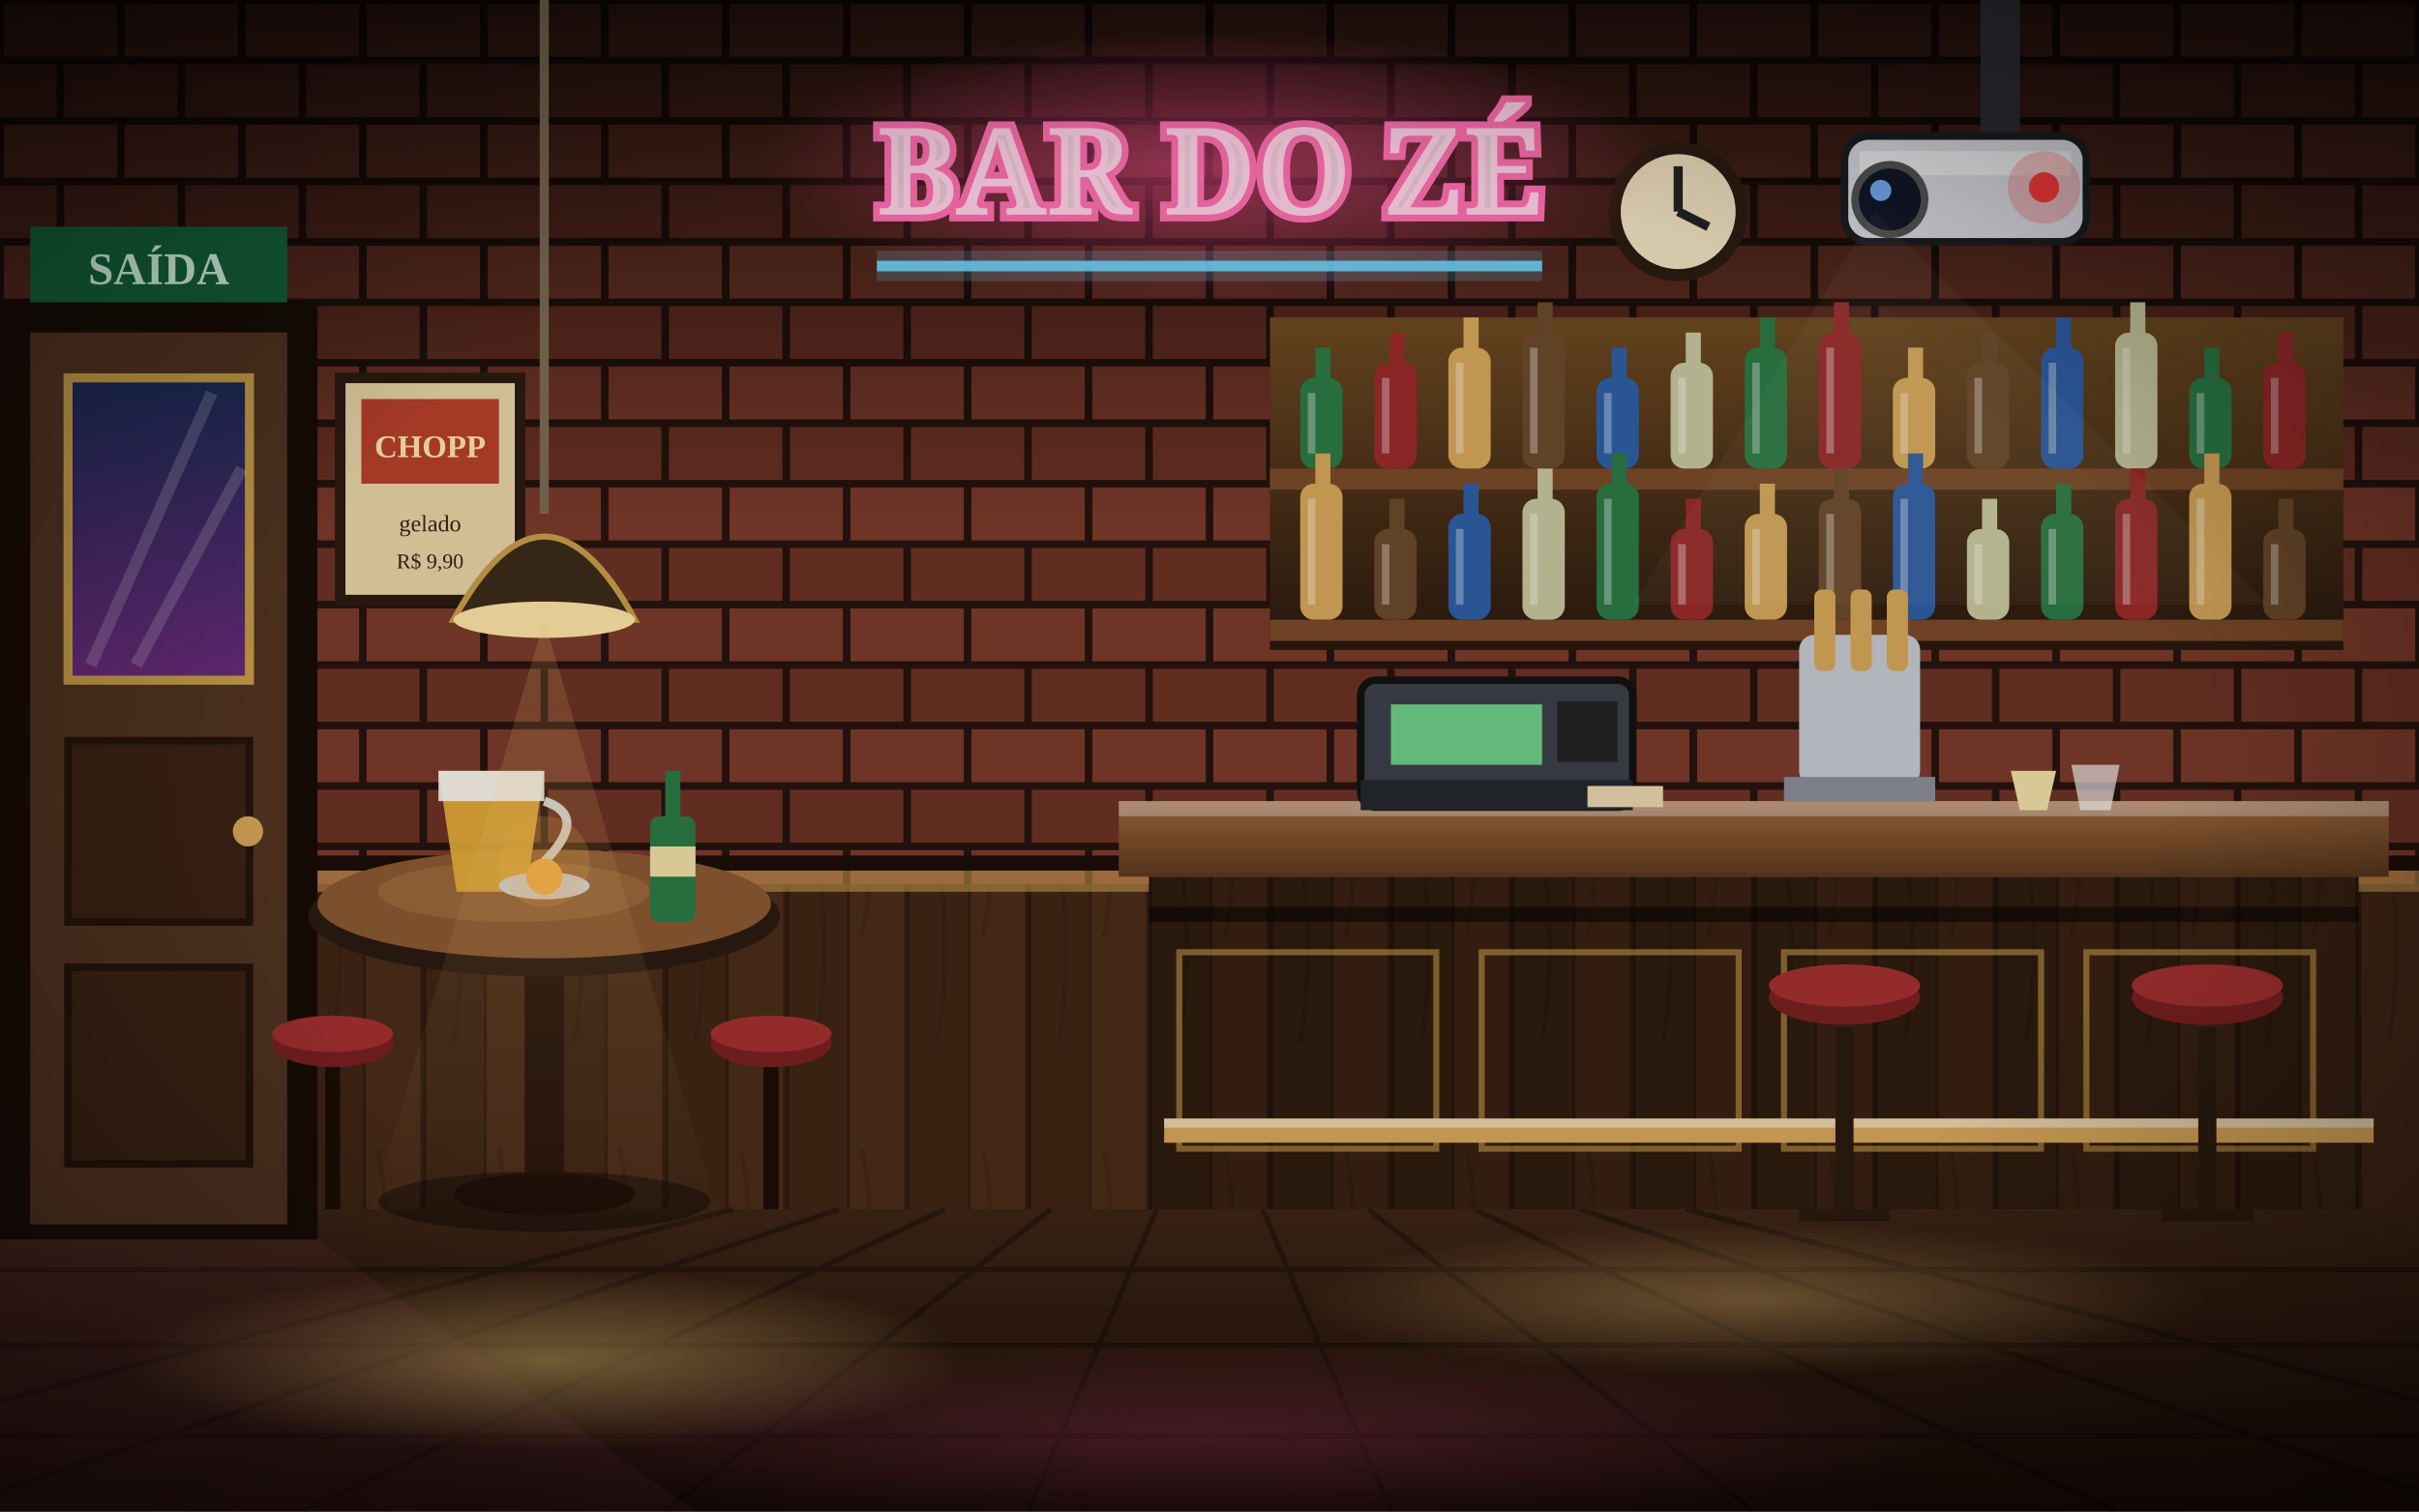
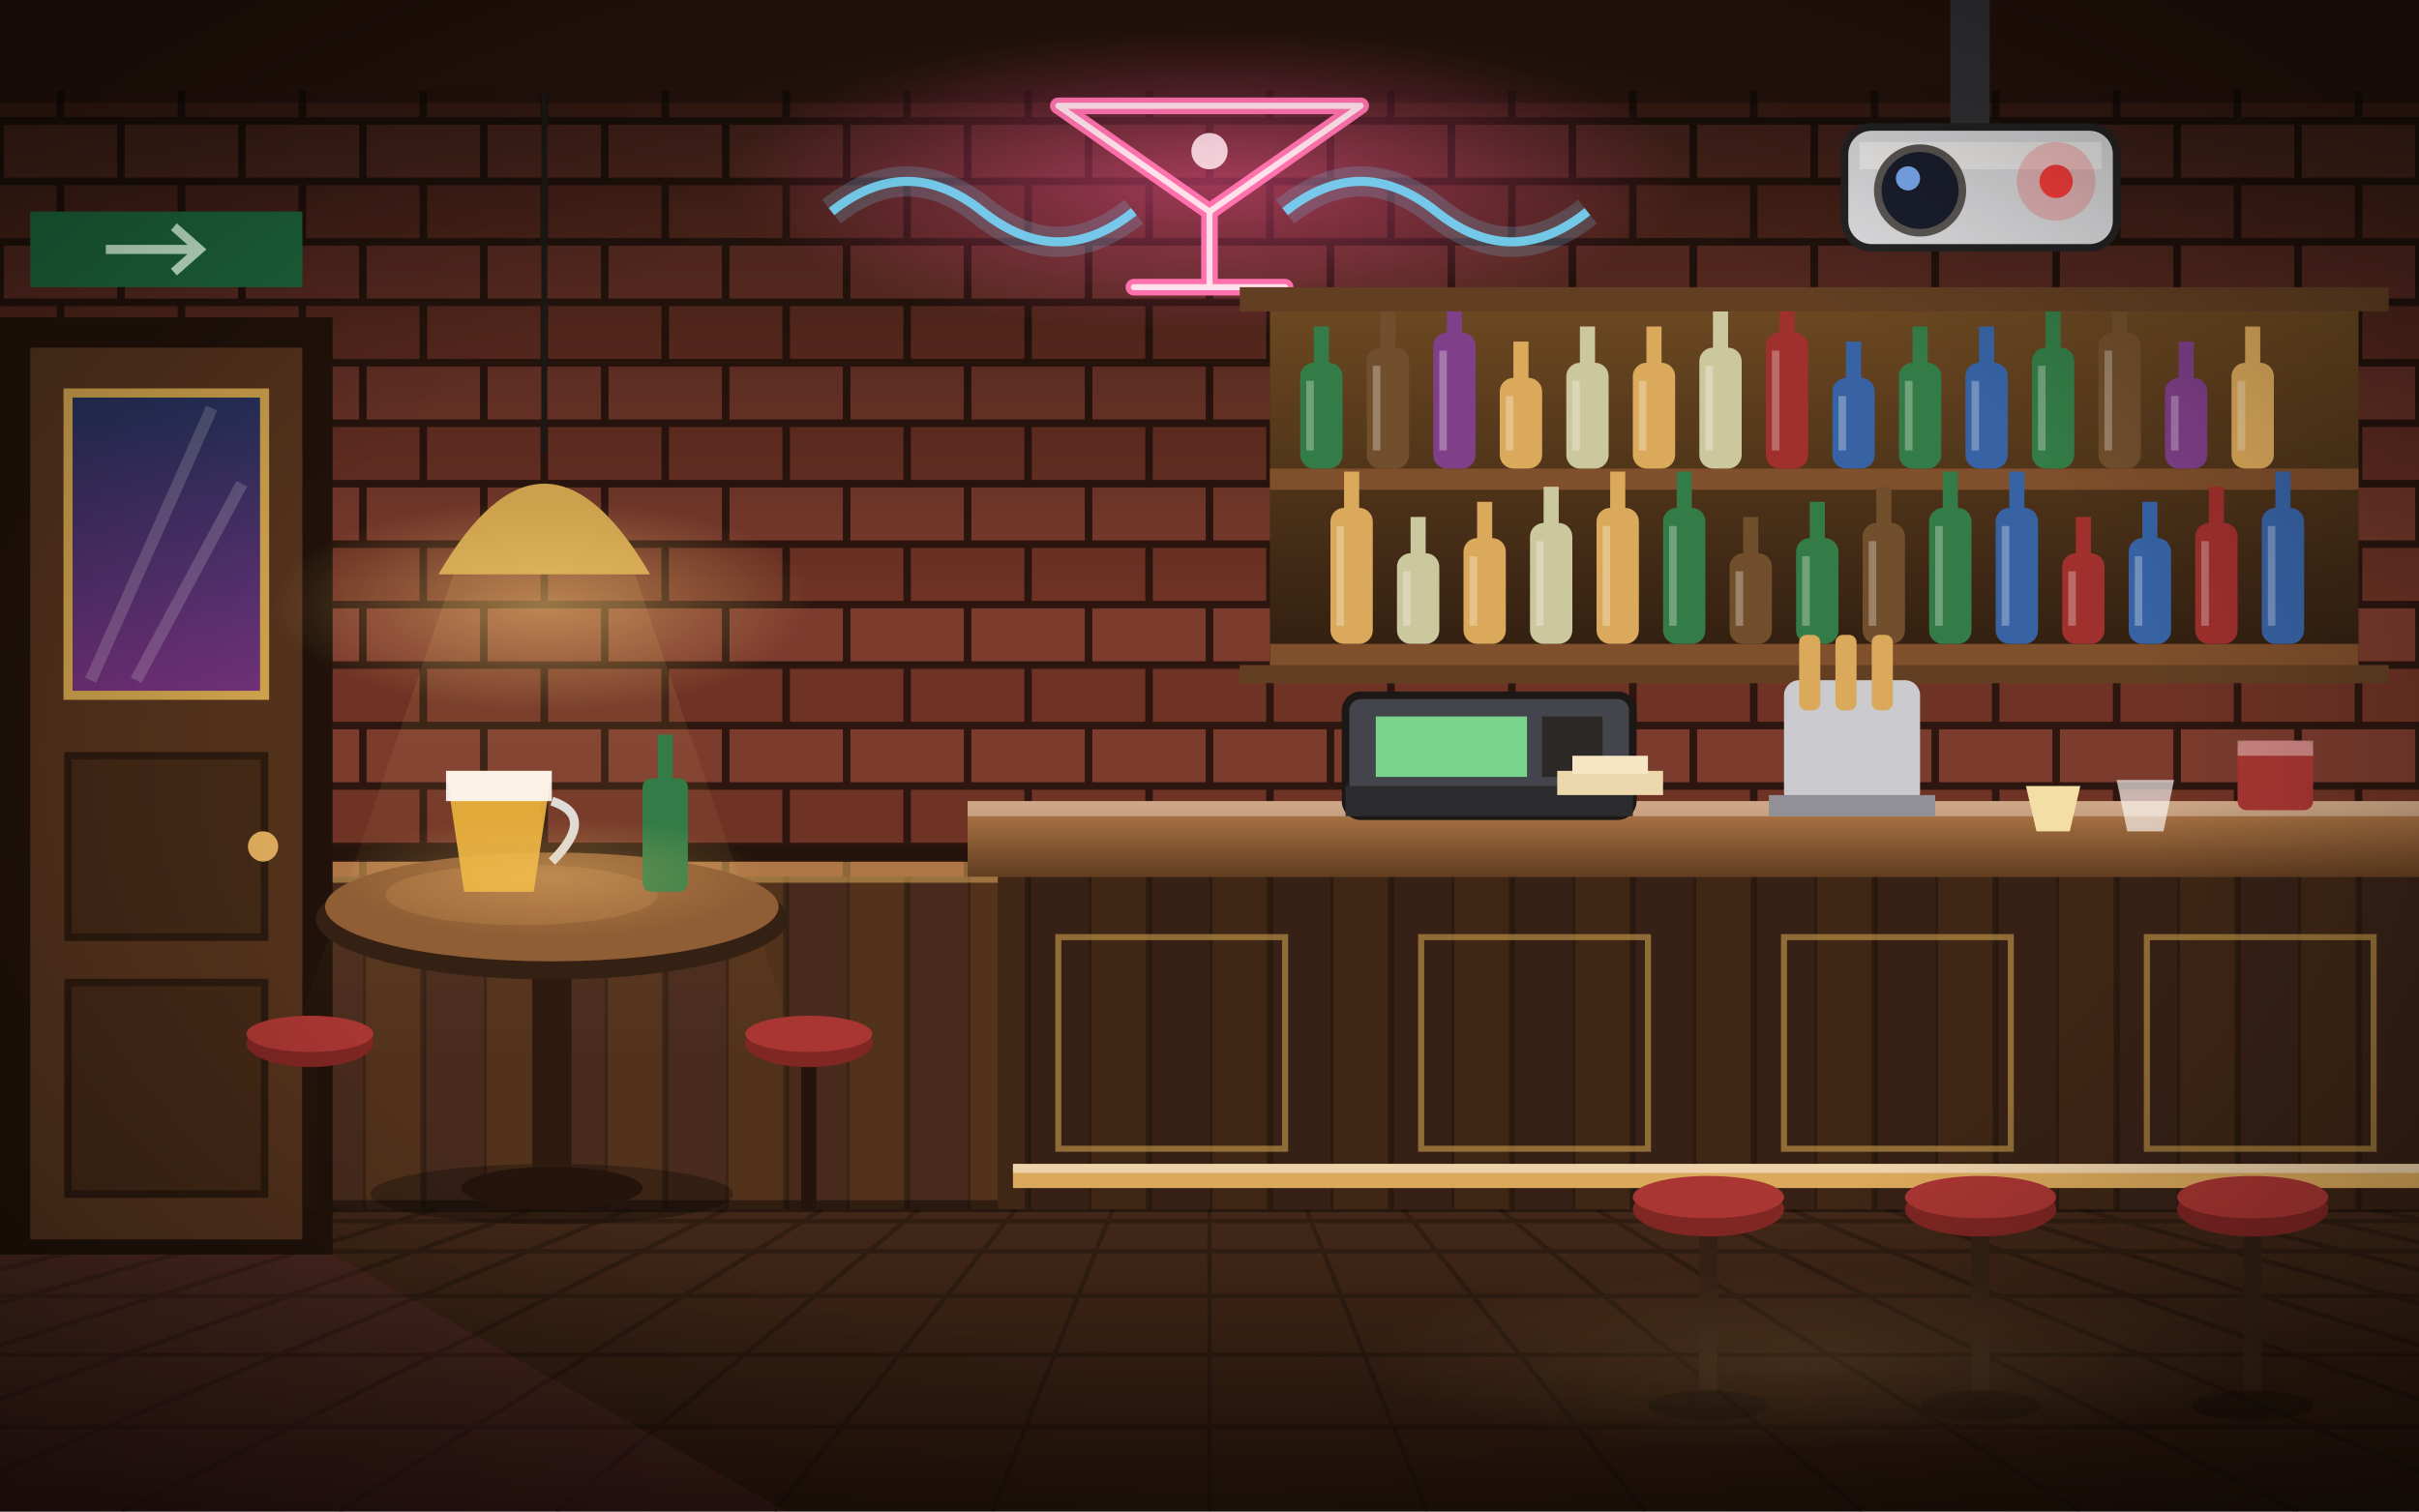
- <svg xmlns="http://www.w3.org/2000/svg" viewBox="0 0 160 100" preserveAspectRatio="xMidYMid slice" width="100%" height="100%">
+ <svg xmlns="http://www.w3.org/2000/svg" viewBox="0 0 160 100" preserveAspectRatio="xMidYMid slice" width="1920" height="1200">
  <defs>
-     <radialGradient id="vgl6" cx="0.5" cy="0.5" r="0.78">
+     <pattern id="bar1" width="8" height="8" patternUnits="userSpaceOnUse">
+       <rect width="8" height="8" fill="#220f0a" />
+       <rect x=".25" y=".25" width="7.5" height="3.5" fill="#74352a" />
+       <rect x="-3.75" y="4.25" width="7.5" height="3.5" fill="#682d22" />
+       <rect x="4.25" y="4.25" width="7.5" height="3.5" fill="#682d22" />
+     </pattern>
+     <pattern id="bar2" width="8" height="24" patternUnits="userSpaceOnUse">
+       <rect width="8" height="24" fill="#4b2c18" />
+       <rect x="4" width="4" height="24" fill="#40251a" />
+       <path d="M0 0V24M4 0V24" stroke="#000" stroke-opacity=".35" stroke-width=".4" />
+     </pattern>
+     <linearGradient id="bar3" x1="0" y1="0" x2="0" y2="1">
+       <stop offset="0" stop-color="#000" stop-opacity="0.7" />
+       <stop offset="1" stop-color="#000" stop-opacity="0" />
+     </linearGradient>
+     <linearGradient id="bar4" x1="0" y1="0" x2="0" y2="1">
+       <stop offset="0" stop-color="#3a2214" stop-opacity="1" />
+       <stop offset="1" stop-color="#130904" stop-opacity="1" />
+     </linearGradient>
+     <linearGradient id="bar5" x1="0" y1="0" x2="0" y2="1">
+       <stop offset="0" stop-color="#1a2a58" stop-opacity="1" />
+       <stop offset="1" stop-color="#6a2a7a" stop-opacity="1" />
+     </linearGradient>
+     <radialGradient id="bar6" cx="0.5" cy="0.5" r="0.5">
+       <stop offset="0" stop-color="#ff4f9a" stop-opacity="0.5" />
+       <stop offset="1" stop-color="#ff4f9a" stop-opacity="0" />
+     </radialGradient>
+     <radialGradient id="bar7" cx="0.5" cy="0.5" r="0.5">
+       <stop offset="0" stop-color="#ffd27a" stop-opacity="0.45" />
+       <stop offset="1" stop-color="#ffd27a" stop-opacity="0" />
+     </radialGradient>
+     <linearGradient id="bar8" x1="0" y1="0" x2="0" y2="1">
+       <stop offset="0" stop-color="#ffd27a" stop-opacity="0.12" />
+       <stop offset="1" stop-color="#ffd27a" stop-opacity="0" />
+     </linearGradient>
+     <linearGradient id="bar9" x1="0" y1="0" x2="0" y2="1">
+       <stop offset="0" stop-color="#ffb347" stop-opacity="0.32" />
+       <stop offset="1" stop-color="#ffb347" stop-opacity="0.04" />
+     </linearGradient>
+     <linearGradient id="bar10" x1="0" y1="0" x2="0" y2="1">
+       <stop offset="0" stop-color="#b27a48" stop-opacity="1" />
+       <stop offset="1" stop-color="#5a381d" stop-opacity="1" />
+     </linearGradient>
+     <radialGradient id="bar11" cx="0.5" cy="0.5" r="0.5">
+       <stop offset="0" stop-color="#ffd27a" stop-opacity="0.3" />
+       <stop offset="1" stop-color="#ffd27a" stop-opacity="0" />
+     </radialGradient>
+     <radialGradient id="bar12" cx="0.5" cy="0.5" r="0.5">
+       <stop offset="0" stop-color="#ffd27a" stop-opacity="0.12" />
+       <stop offset="1" stop-color="#ffd27a" stop-opacity="0" />
+     </radialGradient>
+     <radialGradient id="bar13" cx="0.5" cy="0.5" r="0.78">
      <stop offset="0.5" stop-color="#000" stop-opacity="0" />
      <stop offset="1" stop-color="#000" stop-opacity="0.55" />
    </radialGradient>
-     <pattern id="brl6" width="8" height="8" patternUnits="userSpaceOnUse">
-       <rect width="8" height="8" fill="#24120c" />
-       <rect x=".25" y=".25" width="7.5" height="3.5" fill="#7a3a2a" />
-       <rect x="-3.75" y="4.25" width="7.5" height="3.5" fill="#6d3224" />
-       <rect x="4.25" y="4.25" width="7.5" height="3.5" fill="#6d3224" />
-     </pattern>
-     <linearGradient id="tpl6" x1="0" y1="0" x2="0" y2="1">
-       <stop offset="0" stop-color="#000" stop-opacity="0.75" />
-       <stop offset="1" stop-color="#000" stop-opacity="0" />
-     </linearGradient>
-     <pattern id="wpl6" width="8" height="24" patternUnits="userSpaceOnUse">
-       <rect width="8" height="24" fill="#4b2c18" />
-       <rect x="4" width="4" height="24" fill="#3f2514" />
-       <path d="M0 0V24M4 0V24" stroke="#000" stroke-opacity=".35" stroke-width=".4" />
-       <path d="M1 4Q2 9 1 14M6 8Q7 15 6 21" stroke="#000" stroke-opacity=".12" stroke-width=".3" fill="none" />
-     </pattern>
-     <linearGradient id="fgl6" x1="0" y1="0" x2="0" y2="1">
-       <stop offset="0" stop-color="#3c2414" />
-       <stop offset="1" stop-color="#150a05" />
-     </linearGradient>
-     <linearGradient id="dgl6" x1="0" y1="0" x2="0" y2="1">
-       <stop offset="0" stop-color="#1a2a58" />
-       <stop offset="1" stop-color="#6a2a7a" />
-     </linearGradient>
-     <linearGradient id="bkl6" x1="0" y1="0" x2="0" y2="1">
-       <stop offset="0" stop-color="#ffb347" stop-opacity="0.35" />
-       <stop offset="1" stop-color="#ffb347" stop-opacity="0.05" />
-     </linearGradient>
-     <linearGradient id="btl6" x1="0" y1="0" x2="0" y2="1">
-       <stop offset="0" stop-color="#a0683a" />
-       <stop offset="1" stop-color="#5a381d" />
-     </linearGradient>
-     <radialGradient id="ngl6" cx="0.5" cy="0.5" r="0.5">
-       <stop offset="0" stop-color="#ff4f9a" stop-opacity="0.55" />
-       <stop offset="1" stop-color="#ff4f9a" stop-opacity="0" />
-     </radialGradient>
-     <radialGradient id="pll6" cx="0.5" cy="0.5" r="0.5">
-       <stop offset="0" stop-color="#ffd27a" stop-opacity="0.5" />
-       <stop offset="1" stop-color="#ffd27a" stop-opacity="0" />
-     </radialGradient>
-     <radialGradient id="ngfl6" cx="0.5" cy="0.5" r="0.5">
-       <stop offset="0" stop-color="#ff4f9a" stop-opacity="0.22" />
-       <stop offset="1" stop-color="#ff4f9a" stop-opacity="0" />
-     </radialGradient>
-     <linearGradient id="cnl6" x1="0" y1="0" x2="0" y2="1">
-       <stop offset="0" stop-color="#ffd27a" stop-opacity="0.3" />
-       <stop offset="1" stop-color="#ffd27a" stop-opacity="0" />
-     </linearGradient>
  </defs>
-   <rect x="0" y="0" width="160" height="100" fill="url(#brl6)" />
-   <rect x="0" y="0" width="160" height="34" fill="url(#tpl6)" />
-   <rect x="0" y="58.5" width="160" height="22" fill="url(#wpl6)" />
-   <rect x="0" y="57.6" width="160" height="1.4" fill="#d9a95a" opacity=".55" />
-   <rect x="0" y="56.6" width="160" height="1" fill="#1a0d06" />
-   <rect x="0" y="80" width="160" height="20" fill="url(#fgl6)" />
-   <g stroke="#000" stroke-width=".35" opacity=".32">
-     <line x1="48.5" y1="80" x2="-28" y2="100" />
-     <line x1="55.5" y1="80" x2="-4" y2="100" />
-     <line x1="62.5" y1="80" x2="20" y2="100" />
-     <line x1="69.5" y1="80" x2="44" y2="100" />
-     <line x1="76.5" y1="80" x2="68" y2="100" />
-     <line x1="83.5" y1="80" x2="92" y2="100" />
-     <line x1="90.5" y1="80" x2="116" y2="100" />
-     <line x1="97.5" y1="80" x2="140" y2="100" />
-     <line x1="104.5" y1="80" x2="164" y2="100" />
-     <line x1="111.5" y1="80" x2="188" y2="100" />
-     <line x1="0" x2="160" y1="84" y2="84" />
-     <line x1="0" x2="160" y1="89" y2="89" />
-     <line x1="0" x2="160" y1="95" y2="95" />
+   <rect x="0" y="0" width="160" height="66" fill="url(#bar1)" />
+   <rect x="0" y="0" width="160" height="40" fill="url(#bar3)" />
+   <rect x="0" y="0" width="160" height="6" fill="#1a0c07" />
+   <rect x="0" y="6" width="160" height="0.8" fill="#000" opacity="0.4" />
+   <rect x="0" y="58" width="160" height="22" fill="url(#bar2)" />
+   <rect x="0" y="57" width="160" height="1.4" fill="#d9a95a" opacity="0.55" />
+   <rect x="0" y="56" width="160" height="1" fill="#1a0d06" />
+   <rect x="0" y="80" width="160" height="20" fill="url(#bar4)" />
+   <g stroke="#000" stroke-width=".3" opacity="0.3">
+     <line x1="-35.2" y1="80" x2="-179.2" y2="100" />
+     <line x1="-28.8" y1="80" x2="-164.8" y2="100" />
+     <line x1="-22.4" y1="80" x2="-150.4" y2="100" />
+     <line x1="-16" y1="80" x2="-136" y2="100" />
+     <line x1="-9.6" y1="80" x2="-121.6" y2="100" />
+     <line x1="-3.2" y1="80" x2="-107.2" y2="100" />
+     <line x1="3.2" y1="80" x2="-92.8" y2="100" />
+     <line x1="9.6" y1="80" x2="-78.4" y2="100" />
+     <line x1="16" y1="80" x2="-64" y2="100" />
+     <line x1="22.4" y1="80" x2="-49.6" y2="100" />
+     <line x1="28.8" y1="80" x2="-35.2" y2="100" />
+     <line x1="35.2" y1="80" x2="-20.8" y2="100" />
+     <line x1="41.6" y1="80" x2="-6.4" y2="100" />
+     <line x1="48" y1="80" x2="8" y2="100" />
+     <line x1="54.4" y1="80" x2="22.4" y2="100" />
+     <line x1="60.8" y1="80" x2="36.8" y2="100" />
+     <line x1="67.2" y1="80" x2="51.2" y2="100" />
+     <line x1="73.6" y1="80" x2="65.6" y2="100" />
+     <line x1="80" y1="80" x2="80" y2="100" />
+     <line x1="86.4" y1="80" x2="94.4" y2="100" />
+     <line x1="92.8" y1="80" x2="108.8" y2="100" />
+     <line x1="99.2" y1="80" x2="123.2" y2="100" />
+     <line x1="105.6" y1="80" x2="137.6" y2="100" />
+     <line x1="112" y1="80" x2="152" y2="100" />
+     <line x1="118.4" y1="80" x2="166.4" y2="100" />
+     <line x1="124.8" y1="80" x2="180.8" y2="100" />
+     <line x1="131.2" y1="80" x2="195.2" y2="100" />
+     <line x1="137.6" y1="80" x2="209.6" y2="100" />
+     <line x1="144" y1="80" x2="224" y2="100" />
+     <line x1="150.4" y1="80" x2="238.4" y2="100" />
+     <line x1="156.8" y1="80" x2="252.8" y2="100" />
+     <line x1="163.2" y1="80" x2="267.2" y2="100" />
+     <line x1="169.6" y1="80" x2="281.6" y2="100" />
+     <line x1="176" y1="80" x2="296" y2="100" />
+     <line x1="182.4" y1="80" x2="310.4" y2="100" />
+     <line x1="188.8" y1="80" x2="324.8" y2="100" />
+     <line x1="195.2" y1="80" x2="339.2" y2="100" />
+     <line x1="0" y1="80.79" x2="160" y2="80.79" />
+     <line x1="0" y1="82.77" x2="160" y2="82.77" />
+     <line x1="0" y1="85.74" x2="160" y2="85.74" />
+     <line x1="0" y1="89.64" x2="160" y2="89.64" />
+     <line x1="0" y1="94.4" x2="160" y2="94.4" />
  </g>
-   <rect x="0" y="20" width="21" height="62" fill="#150b05" />
-   <rect x="2" y="22" width="17" height="59" fill="#4b2c18" />
-   <rect x="2" y="22" width="17" height="59" fill="#fff" opacity=".04" />
-   <rect x="4.5" y="25" width="12" height="20" fill="url(#dgl6)" />
-   <rect x="4.5" y="25" width="12" height="20" fill="none" stroke="#c9a04a" stroke-width=".6" />
-   <path d="M6 44L14 26M9 44L16 31" stroke="#fff" stroke-width=".8" opacity=".18" />
-   <rect x="4.5" y="49" width="12" height="12" fill="#3a2212" stroke="#22130a" stroke-width=".5" />
-   <rect x="4.5" y="64" width="12" height="13" fill="#3a2212" stroke="#22130a" stroke-width=".5" />
-   <circle cx="16.4" cy="55" r="1" fill="#d9a95a" />
-   <rect x="2" y="15" width="17" height="5" fill="#12643a" />
-   <text x="10.5" y="18.8" font-size="3" fill="#d8ffe8" text-anchor="middle" font-weight="700">SAÍDA</text>
-   <path d="M21 82 L46 100 L0 100 L0 82Z" fill="#ff5aa8" opacity=".07" />
-   <g transform="translate(5 7.5) scale(.7)">
-     <rect x="25" y="25" width="17" height="21" fill="#e9d7a8" stroke="#2a1a10" stroke-width="1" />
-     <rect x="27" y="27" width="13" height="8" fill="#b8402a" />
-     <text x="33.5" y="32.5" font-size="3" fill="#ffe9a8" text-anchor="middle" font-weight="800">CHOPP</text>
-     <text x="33.5" y="39.5" font-size="2.2" fill="#3a2212" text-anchor="middle">gelado</text>
-     <text x="33.5" y="43" font-size="2" fill="#3a2212" text-anchor="middle">R$ 9,90</text>
-   </g>
-   <circle cx="111" cy="14" r="4.6" fill="#2a1a10" />
-   <circle cx="111" cy="14" r="3.8" fill="#f0e2c0" />
-   <path d="M111 14V11M111 14L113 15" stroke="#222" stroke-width=".6" />
-   <ellipse cx="80" cy="11" rx="30" ry="9" fill="url(#ngl6)" />
-   <text x="80" y="14.2" font-size="8" text-anchor="middle" font-weight="900" fill="none" stroke="#ff6fb0" stroke-width=".9" font-family="Georgia,serif">BAR DO ZÉ</text>
-   <text x="80" y="14.2" font-size="8" text-anchor="middle" font-weight="900" fill="#ffe3f1" font-family="Georgia,serif" opacity=".85">BAR DO ZÉ</text>
-   <path d="M58 17.6H102" stroke="#6fd8ff" stroke-width=".7" opacity=".9" />
-   <path d="M58 17.6H102" stroke="#6fd8ff" stroke-width="2" opacity=".2" />
-   <rect x="84" y="21" width="71" height="22" fill="#1d100a" />
-   <rect x="84" y="21" width="71" height="22" fill="url(#bkl6)" />
-   <rect x="84" y="31" width="71" height="1.4" fill="#7a4a28" />
-   <rect x="86" y="25" width="2.8" height="6" rx=".9" fill="#2a7a45" />
-   <rect x="87" y="23" width="1" height="2.4" fill="#2a7a45" />
-   <rect x="86.5" y="26" width=".5" height="4" fill="#fff" opacity=".35" />
-   <rect x="90.9" y="24" width="2.8" height="7" rx=".9" fill="#9a2a2a" />
-   <rect x="91.9" y="22" width="1" height="2.4" fill="#9a2a2a" />
-   <rect x="91.4" y="25" width=".5" height="5" fill="#fff" opacity=".35" />
-   <rect x="95.8" y="23" width="2.8" height="8" rx=".9" fill="#d9a95a" />
-   <rect x="96.8" y="21" width="1" height="2.4" fill="#d9a95a" />
-   <rect x="96.3" y="24" width=".5" height="6" fill="#fff" opacity=".35" />
-   <rect x="100.7" y="22" width="2.8" height="9" rx=".9" fill="#6a4a2a" />
-   <rect x="101.7" y="20" width="1" height="2.4" fill="#6a4a2a" />
-   <rect x="101.2" y="23" width=".5" height="7" fill="#fff" opacity=".35" />
-   <rect x="105.6" y="25" width="2.8" height="6" rx=".9" fill="#2d5fa8" />
-   <rect x="106.6" y="23" width="1" height="2.4" fill="#2d5fa8" />
-   <rect x="106.1" y="26" width=".5" height="4" fill="#fff" opacity=".35" />
-   <rect x="110.5" y="24" width="2.8" height="7" rx=".9" fill="#c9c9a0" />
-   <rect x="111.5" y="22" width="1" height="2.4" fill="#c9c9a0" />
-   <rect x="111" y="25" width=".5" height="5" fill="#fff" opacity=".35" />
-   <rect x="115.4" y="23" width="2.8" height="8" rx=".9" fill="#2a7a45" />
-   <rect x="116.4" y="21" width="1" height="2.4" fill="#2a7a45" />
-   <rect x="115.9" y="24" width=".5" height="6" fill="#fff" opacity=".35" />
-   <rect x="120.3" y="22" width="2.8" height="9" rx=".9" fill="#9a2a2a" />
-   <rect x="121.3" y="20" width="1" height="2.4" fill="#9a2a2a" />
-   <rect x="120.8" y="23" width=".5" height="7" fill="#fff" opacity=".35" />
-   <rect x="125.2" y="25" width="2.8" height="6" rx=".9" fill="#d9a95a" />
-   <rect x="126.2" y="23" width="1" height="2.4" fill="#d9a95a" />
-   <rect x="125.7" y="26" width=".5" height="4" fill="#fff" opacity=".35" />
-   <rect x="130.1" y="24" width="2.8" height="7" rx=".9" fill="#6a4a2a" />
-   <rect x="131.1" y="22" width="1" height="2.4" fill="#6a4a2a" />
-   <rect x="130.6" y="25" width=".5" height="5" fill="#fff" opacity=".35" />
-   <rect x="135" y="23" width="2.8" height="8" rx=".9" fill="#2d5fa8" />
-   <rect x="136" y="21" width="1" height="2.4" fill="#2d5fa8" />
-   <rect x="135.5" y="24" width=".5" height="6" fill="#fff" opacity=".35" />
-   <rect x="139.9" y="22" width="2.8" height="9" rx=".9" fill="#c9c9a0" />
-   <rect x="140.9" y="20" width="1" height="2.4" fill="#c9c9a0" />
-   <rect x="140.4" y="23" width=".5" height="7" fill="#fff" opacity=".35" />
-   <rect x="144.8" y="25" width="2.8" height="6" rx=".9" fill="#2a7a45" />
-   <rect x="145.8" y="23" width="1" height="2.4" fill="#2a7a45" />
-   <rect x="145.3" y="26" width=".5" height="4" fill="#fff" opacity=".35" />
-   <rect x="149.7" y="24" width="2.8" height="7" rx=".9" fill="#9a2a2a" />
-   <rect x="150.7" y="22" width="1" height="2.4" fill="#9a2a2a" />
-   <rect x="150.2" y="25" width=".5" height="5" fill="#fff" opacity=".35" />
-   <rect x="84" y="41" width="71" height="1.4" fill="#7a4a28" />
-   <rect x="86" y="32" width="2.8" height="9" rx=".9" fill="#d9a95a" />
-   <rect x="87" y="30" width="1" height="2.4" fill="#d9a95a" />
-   <rect x="86.5" y="33" width=".5" height="7" fill="#fff" opacity=".35" />
-   <rect x="90.9" y="35" width="2.8" height="6" rx=".9" fill="#6a4a2a" />
-   <rect x="91.9" y="33" width="1" height="2.4" fill="#6a4a2a" />
-   <rect x="91.4" y="36" width=".5" height="4" fill="#fff" opacity=".35" />
-   <rect x="95.8" y="34" width="2.8" height="7" rx=".9" fill="#2d5fa8" />
-   <rect x="96.8" y="32" width="1" height="2.4" fill="#2d5fa8" />
-   <rect x="96.3" y="35" width=".5" height="5" fill="#fff" opacity=".35" />
-   <rect x="100.7" y="33" width="2.8" height="8" rx=".9" fill="#c9c9a0" />
-   <rect x="101.7" y="31" width="1" height="2.4" fill="#c9c9a0" />
-   <rect x="101.2" y="34" width=".5" height="6" fill="#fff" opacity=".35" />
-   <rect x="105.6" y="32" width="2.8" height="9" rx=".9" fill="#2a7a45" />
-   <rect x="106.6" y="30" width="1" height="2.4" fill="#2a7a45" />
-   <rect x="106.1" y="33" width=".5" height="7" fill="#fff" opacity=".35" />
-   <rect x="110.5" y="35" width="2.8" height="6" rx=".9" fill="#9a2a2a" />
-   <rect x="111.5" y="33" width="1" height="2.4" fill="#9a2a2a" />
-   <rect x="111" y="36" width=".5" height="4" fill="#fff" opacity=".35" />
-   <rect x="115.4" y="34" width="2.8" height="7" rx=".9" fill="#d9a95a" />
-   <rect x="116.4" y="32" width="1" height="2.4" fill="#d9a95a" />
-   <rect x="115.9" y="35" width=".5" height="5" fill="#fff" opacity=".35" />
-   <rect x="120.3" y="33" width="2.8" height="8" rx=".9" fill="#6a4a2a" />
-   <rect x="121.3" y="31" width="1" height="2.4" fill="#6a4a2a" />
-   <rect x="120.8" y="34" width=".5" height="6" fill="#fff" opacity=".35" />
-   <rect x="125.2" y="32" width="2.8" height="9" rx=".9" fill="#2d5fa8" />
-   <rect x="126.2" y="30" width="1" height="2.4" fill="#2d5fa8" />
-   <rect x="125.7" y="33" width=".5" height="7" fill="#fff" opacity=".35" />
-   <rect x="130.1" y="35" width="2.8" height="6" rx=".9" fill="#c9c9a0" />
-   <rect x="131.1" y="33" width="1" height="2.4" fill="#c9c9a0" />
-   <rect x="130.6" y="36" width=".5" height="4" fill="#fff" opacity=".35" />
-   <rect x="135" y="34" width="2.8" height="7" rx=".9" fill="#2a7a45" />
-   <rect x="136" y="32" width="1" height="2.4" fill="#2a7a45" />
-   <rect x="135.5" y="35" width=".5" height="5" fill="#fff" opacity=".35" />
-   <rect x="139.9" y="33" width="2.8" height="8" rx=".9" fill="#9a2a2a" />
-   <rect x="140.9" y="31" width="1" height="2.4" fill="#9a2a2a" />
-   <rect x="140.4" y="34" width=".5" height="6" fill="#fff" opacity=".35" />
-   <rect x="144.8" y="32" width="2.8" height="9" rx=".9" fill="#d9a95a" />
-   <rect x="145.8" y="30" width="1" height="2.4" fill="#d9a95a" />
-   <rect x="145.3" y="33" width=".5" height="7" fill="#fff" opacity=".35" />
-   <rect x="149.7" y="35" width="2.8" height="6" rx=".9" fill="#6a4a2a" />
-   <rect x="150.7" y="33" width="1" height="2.4" fill="#6a4a2a" />
-   <rect x="150.2" y="36" width=".5" height="4" fill="#fff" opacity=".35" />
-   <g transform="translate(122 8) scale(1)">
-     <rect x="9" y="-16" width="2.6" height="18" fill="#2a2d33" />
-     <rect x="0" y="1" width="16" height="7" rx="1.6" fill="#dfe3e8" stroke="#1a1c20" stroke-width=".5" />
-     <rect x="1" y="2" width="14" height="1.6" fill="#fff" opacity=".7" />
-     <circle cx="3" cy="5.2" r="2.3" fill="#10172a" stroke="#555" stroke-width=".5" />
-     <circle cx="2.4" cy="4.6" r=".7" fill="#7ab0ff" />
-     <circle cx="13.2" cy="4.4" r="1" fill="#ff3b3b" />
-     <circle cx="13.2" cy="4.4" r="2.4" fill="#ff3b3b" opacity=".25" />
-   </g>
-   <path d="M124 14L108 40H150Z" fill="#fff6cc" opacity=".04" />
-   <rect x="76" y="58" width="80" height="22" fill="url(#wpl6)" />
-   <rect x="76" y="58" width="80" height="22" fill="#000" opacity=".28" />
-   <rect x="76" y="60" width="80" height="1" fill="#000" opacity=".5" />
-   <rect x="78" y="63" width="17" height="13" fill="none" stroke="#c9a04a" stroke-width=".4" opacity=".6" />
-   <rect x="98" y="63" width="17" height="13" fill="none" stroke="#c9a04a" stroke-width=".4" opacity=".6" />
-   <rect x="118" y="63" width="17" height="13" fill="none" stroke="#c9a04a" stroke-width=".4" opacity=".6" />
-   <rect x="138" y="63" width="15" height="13" fill="none" stroke="#c9a04a" stroke-width=".4" opacity=".6" />
-   <rect x="74" y="53" width="84" height="5" fill="url(#btl6)" />
-   <rect x="74" y="53" width="84" height="1" fill="#fff" opacity=".35" />
-   <rect x="77" y="74" width="80" height="1.6" fill="#d9a95a" />
-   <rect x="77" y="74" width="80" height="0.6" fill="#fff" opacity=".5" />
-   <rect x="90" y="45" width="18" height="8.4" fill="#3a3f4a" stroke="#111" stroke-width=".5" rx="1" />
-   <rect x="92" y="46.6" width="10" height="4" fill="#7CF29A" opacity=".8" />
-   <rect x="103" y="46.4" width="4" height="4" fill="#222" />
-   <rect x="90" y="51.6" width="18" height="2" fill="#22262c" />
-   <rect x="105" y="52" width="5" height="1.4" fill="#ecd9b0" />
-   <g transform="translate(118 42)">
-     <rect x="1" y="0" width="8" height="10" fill="#c8ccd4" rx="1" />
-     <rect x="0" y="9.4" width="10" height="1.6" fill="#8a8f98" />
-     <rect x="2" y="-3" width="1.4" height="5.4" rx=".5" fill="#d9a95a" />
-     <rect x="4.4" y="-3" width="1.4" height="5.4" rx=".5" fill="#d9a95a" />
-     <rect x="6.8" y="-3" width="1.4" height="5.4" rx=".5" fill="#d9a95a" />
-   </g>
-   <path d="M133 51h3l-.6 2.6h-1.8z" fill="#f2e2a8" />
-   <path d="M137 50.6h3.2l-.6 3h-2z" fill="#fff" opacity=".65" />
-   <rect x="121.4" y="68" width="1.2" height="12" fill="#2a1a10" />
-   <ellipse cx="122" cy="66" rx="5" ry="1.8" fill="#7a2020" />
-   <ellipse cx="122" cy="65.2" rx="5" ry="1.4" fill="#a53030" />
-   <rect x="119" y="80" width="6" height="0.8" fill="#000" opacity=".3" />
-   <rect x="145.4" y="68" width="1.2" height="12" fill="#2a1a10" />
-   <ellipse cx="146" cy="66" rx="5" ry="1.8" fill="#7a2020" />
-   <ellipse cx="146" cy="65.2" rx="5" ry="1.4" fill="#a53030" />
-   <rect x="143" y="80" width="6" height="0.8" fill="#000" opacity=".3" />
-   <ellipse cx="36" cy="79.5" rx="11" ry="2" fill="#000" opacity=".4" />
-   <rect x="34.7" y="62" width="2.6" height="17" fill="#241309" />
-   <ellipse cx="36" cy="79" rx="6" ry="1.4" fill="#1a0d06" />
-   <ellipse cx="36" cy="60.6" rx="15.6" ry="4" fill="#2a1a10" />
-   <ellipse cx="36" cy="59.8" rx="15" ry="3.6" fill="#8a5a32" />
-   <ellipse cx="34" cy="59" rx="9" ry="2" fill="#b27a48" opacity=".45" />
-   <rect x="21.5" y="70" width="1" height="10" fill="#1a0d06" />
-   <ellipse cx="22" cy="69" rx="4" ry="1.6" fill="#7a2020" />
-   <ellipse cx="22" cy="68.4" rx="4" ry="1.2" fill="#a53030" />
-   <rect x="50.5" y="70" width="1" height="10" fill="#1a0d06" />
-   <ellipse cx="51" cy="69" rx="4" ry="1.6" fill="#7a2020" />
-   <ellipse cx="51" cy="68.4" rx="4" ry="1.2" fill="#a53030" />
-   <g transform="translate(29 49)">
-     <path d="M0 2L1.2 10H5.8L7 2Z" fill="#e9b23a" opacity=".92" />
-     <path d="M0 2H7V4H0Z" fill="#fff" opacity=".9" />
-     <path d="M7 4Q10 5 7 8" stroke="#ddd" fill="none" stroke-width=".6" />
-   </g>
-   <g transform="translate(42 51)">
-     <rect x="1" y="3" width="3" height="7" rx=".6" fill="#2a7a45" />
-     <rect x="2" y="0" width="1" height="4" fill="#2a7a45" />
-     <rect x="1" y="5" width="3" height="2" fill="#f2e2a8" />
-   </g>
-   <ellipse cx="36" cy="58.6" rx="3" ry=".9" fill="#d9d9d9" />
-   <circle cx="36" cy="58" r="1.2" fill="#ffb347" />
-   <circle cx="36" cy="57" r="3" fill="#ffb347" opacity=".2" />
-   <path d="M36 0V34" stroke="#7a6a52" stroke-width=".6" />
-   <path d="M30 41 Q36 30 42 41Z" fill="#3b2a18" stroke="#c9a04a" stroke-width=".4" />
-   <ellipse cx="36" cy="41" rx="6" ry="1.2" fill="#ffe7a8" />
-   <path d="M36 41L24 82H48Z" fill="url(#cnl6)" opacity=".6" />
-   <ellipse cx="36" cy="90" rx="28" ry="6" fill="url(#pll6)" />
-   <ellipse cx="116" cy="86" rx="30" ry="5" fill="url(#pll6)" opacity=".7" />
-   <ellipse cx="80" cy="95" rx="50" ry="6" fill="url(#ngfl6)" />
-   <rect x="0" y="0" width="160" height="100" fill="#14090a" opacity=".12" />
-   <rect width="160" height="100" fill="url(#vgl6)" />
+   <rect x="0" y="79.4" width="160" height="0.8" fill="#000" opacity="0.5" />
+   <rect x="0" y="21" width="22" height="62" fill="#150b05" />
+   <rect x="2" y="23" width="18" height="59" fill="#4b2c18" />
+   <rect x="4.5" y="26" width="13" height="20" fill="url(#bar5)" />
+   <rect x="4.5" y="26" width="13" height="20" fill="none" stroke="#c9a04a" stroke-width="0.6" />
+   <path d="M6 45L14 27M9 45L16 32" fill="none" opacity="0.18" stroke="#fff" stroke-width="0.8" />
+   <rect x="4.5" y="50" width="13" height="12" fill="#3a2212" stroke="#22130a" stroke-width="0.5" />
+   <rect x="4.5" y="65" width="13" height="14" fill="#3a2212" stroke="#22130a" stroke-width="0.5" />
+   <circle cx="17.4" cy="56" r="1" fill="#d9a95a" />
+   <rect x="2" y="14" width="18" height="5" fill="#12643a" />
+   <path d="M7 16.5H13M11.5 15L13.2 16.5L11.5 18" fill="none" opacity="0.9" stroke="#d8ffe8" stroke-width="0.6" />
+   <path d="M22 83L52 100L0 100L0 83Z" fill="#ff5aa8" opacity="0.06" />
+   <ellipse cx="80" cy="12" rx="32" ry="10" fill="url(#bar6)" />
+   <path d="M70 7H90L80 14ZM80 14V19M75 19H85" fill="none" stroke="#ff6fb0" stroke-width="1.1" stroke-linecap="round" stroke-linejoin="round" />
+   <path d="M70 7H90L80 14ZM80 14V19M75 19H85" fill="none" stroke="#ffe3f1" stroke-width="0.4" stroke-linecap="round" stroke-linejoin="round" />
+   <circle cx="80" cy="10" r="1.2" fill="#ffe3f1" opacity="0.9" />
+   <path d="M55 14Q60 10 65 14T75 14M85 14Q90 10 95 14T105 14" fill="none" opacity="0.9" stroke="#6fd8ff" stroke-width="0.6" />
+   <path d="M55 14Q60 10 65 14T75 14M85 14Q90 10 95 14T105 14" fill="none" opacity="0.2" stroke="#6fd8ff" stroke-width="2" />
+   <line x1="36" y1="6" x2="36" y2="30" stroke="#111" stroke-width="0.4" />
+   <path d="M29 38Q36 26 43 38Z" fill="#c9a04a" />
+   <ellipse cx="36" cy="40" rx="18" ry="7" fill="url(#bar7)" />
+   <path d="M30 38L42 38L53 70L19 70Z" fill="url(#bar8)" />
+   <rect x="84" y="20" width="72" height="24" fill="#1d100a" />
+   <rect x="84" y="20" width="72" height="24" fill="url(#bar9)" />
+   <rect x="84" y="31" width="72" height="1.4" fill="#7a4a28" />
+   <rect x="84" y="42.6" width="72" height="1.6" fill="#7a4a28" />
+   <rect x="86" y="24" width="2.8" height="7" fill="#2a7a45" rx="0.9" />
+   <rect x="86.9" y="21.6" width="1" height="2.6" fill="#2a7a45" />
+   <rect x="86.4" y="25.2" width="0.5" height="4.6" fill="#fff" opacity="0.3" />
+   <rect x="90.4" y="23" width="2.8" height="8" fill="#6a4a2a" rx="0.9" />
+   <rect x="91.3" y="20.6" width="1" height="2.6" fill="#6a4a2a" />
+   <rect x="90.8" y="24.2" width="0.5" height="5.6" fill="#fff" opacity="0.3" />
+   <rect x="94.8" y="22" width="2.8" height="9" fill="#7a3a8a" rx="0.9" />
+   <rect x="95.7" y="19.6" width="1" height="2.6" fill="#7a3a8a" />
+   <rect x="95.2" y="23.2" width="0.5" height="6.6" fill="#fff" opacity="0.3" />
+   <rect x="99.2" y="25" width="2.8" height="6" fill="#d9a95a" rx="0.9" />
+   <rect x="100.1" y="22.6" width="1" height="2.6" fill="#d9a95a" />
+   <rect x="99.6" y="26.2" width="0.5" height="3.6" fill="#fff" opacity="0.3" />
+   <rect x="103.6" y="24" width="2.8" height="7" fill="#c9c9a0" rx="0.9" />
+   <rect x="104.5" y="21.6" width="1" height="2.6" fill="#c9c9a0" />
+   <rect x="104" y="25.2" width="0.5" height="4.6" fill="#fff" opacity="0.3" />
+   <rect x="108" y="24" width="2.8" height="7" fill="#d9a95a" rx="0.9" />
+   <rect x="108.9" y="21.6" width="1" height="2.6" fill="#d9a95a" />
+   <rect x="108.4" y="25.2" width="0.5" height="4.6" fill="#fff" opacity="0.3" />
+   <rect x="112.4" y="23" width="2.8" height="8" fill="#c9c9a0" rx="0.9" />
+   <rect x="113.3" y="20.6" width="1" height="2.6" fill="#c9c9a0" />
+   <rect x="112.8" y="24.2" width="0.5" height="5.6" fill="#fff" opacity="0.3" />
+   <rect x="116.8" y="22" width="2.8" height="9" fill="#9a2a2a" rx="0.9" />
+   <rect x="117.7" y="19.6" width="1" height="2.6" fill="#9a2a2a" />
+   <rect x="117.2" y="23.2" width="0.5" height="6.6" fill="#fff" opacity="0.3" />
+   <rect x="121.2" y="25" width="2.8" height="6" fill="#2d5fa8" rx="0.9" />
+   <rect x="122.1" y="22.6" width="1" height="2.6" fill="#2d5fa8" />
+   <rect x="121.6" y="26.2" width="0.5" height="3.6" fill="#fff" opacity="0.3" />
+   <rect x="125.6" y="24" width="2.8" height="7" fill="#2a7a45" rx="0.9" />
+   <rect x="126.5" y="21.6" width="1" height="2.6" fill="#2a7a45" />
+   <rect x="126" y="25.2" width="0.5" height="4.6" fill="#fff" opacity="0.3" />
+   <rect x="130" y="24" width="2.8" height="7" fill="#2d5fa8" rx="0.9" />
+   <rect x="130.9" y="21.6" width="1" height="2.6" fill="#2d5fa8" />
+   <rect x="130.4" y="25.2" width="0.5" height="4.6" fill="#fff" opacity="0.3" />
+   <rect x="134.4" y="23" width="2.8" height="8" fill="#2a7a45" rx="0.9" />
+   <rect x="135.3" y="20.6" width="1" height="2.6" fill="#2a7a45" />
+   <rect x="134.8" y="24.2" width="0.5" height="5.6" fill="#fff" opacity="0.3" />
+   <rect x="138.8" y="22" width="2.8" height="9" fill="#6a4a2a" rx="0.9" />
+   <rect x="139.7" y="19.6" width="1" height="2.6" fill="#6a4a2a" />
+   <rect x="139.2" y="23.2" width="0.5" height="6.6" fill="#fff" opacity="0.3" />
+   <rect x="143.2" y="25" width="2.8" height="6" fill="#7a3a8a" rx="0.9" />
+   <rect x="144.1" y="22.6" width="1" height="2.6" fill="#7a3a8a" />
+   <rect x="143.6" y="26.2" width="0.5" height="3.6" fill="#fff" opacity="0.3" />
+   <rect x="147.6" y="24" width="2.8" height="7" fill="#d9a95a" rx="0.9" />
+   <rect x="148.5" y="21.6" width="1" height="2.6" fill="#d9a95a" />
+   <rect x="148" y="25.2" width="0.5" height="4.6" fill="#fff" opacity="0.3" />
+   <rect x="88" y="33.6" width="2.8" height="9" fill="#d9a95a" rx="0.9" />
+   <rect x="88.9" y="31.2" width="1" height="2.6" fill="#d9a95a" />
+   <rect x="88.4" y="34.8" width="0.5" height="6.6" fill="#fff" opacity="0.3" />
+   <rect x="92.4" y="36.6" width="2.8" height="6" fill="#c9c9a0" rx="0.9" />
+   <rect x="93.3" y="34.2" width="1" height="2.6" fill="#c9c9a0" />
+   <rect x="92.8" y="37.8" width="0.5" height="3.6" fill="#fff" opacity="0.3" />
+   <rect x="96.8" y="35.6" width="2.8" height="7" fill="#d9a95a" rx="0.9" />
+   <rect x="97.7" y="33.2" width="1" height="2.6" fill="#d9a95a" />
+   <rect x="97.2" y="36.8" width="0.5" height="4.6" fill="#fff" opacity="0.3" />
+   <rect x="101.2" y="34.6" width="2.8" height="8" fill="#c9c9a0" rx="0.9" />
+   <rect x="102.1" y="32.2" width="1" height="2.6" fill="#c9c9a0" />
+   <rect x="101.6" y="35.8" width="0.5" height="5.6" fill="#fff" opacity="0.3" />
+   <rect x="105.6" y="33.6" width="2.8" height="9" fill="#d9a95a" rx="0.9" />
+   <rect x="106.5" y="31.2" width="1" height="2.6" fill="#d9a95a" />
+   <rect x="106" y="34.8" width="0.5" height="6.6" fill="#fff" opacity="0.3" />
+   <rect x="110" y="33.6" width="2.8" height="9" fill="#2a7a45" rx="0.9" />
+   <rect x="110.9" y="31.2" width="1" height="2.6" fill="#2a7a45" />
+   <rect x="110.4" y="34.8" width="0.5" height="6.6" fill="#fff" opacity="0.3" />
+   <rect x="114.4" y="36.6" width="2.8" height="6" fill="#6a4a2a" rx="0.9" />
+   <rect x="115.3" y="34.2" width="1" height="2.6" fill="#6a4a2a" />
+   <rect x="114.8" y="37.8" width="0.5" height="3.6" fill="#fff" opacity="0.3" />
+   <rect x="118.8" y="35.6" width="2.8" height="7" fill="#2a7a45" rx="0.9" />
+   <rect x="119.7" y="33.2" width="1" height="2.6" fill="#2a7a45" />
+   <rect x="119.2" y="36.8" width="0.5" height="4.6" fill="#fff" opacity="0.3" />
+   <rect x="123.2" y="34.6" width="2.8" height="8" fill="#6a4a2a" rx="0.9" />
+   <rect x="124.1" y="32.2" width="1" height="2.6" fill="#6a4a2a" />
+   <rect x="123.6" y="35.8" width="0.5" height="5.6" fill="#fff" opacity="0.3" />
+   <rect x="127.6" y="33.6" width="2.8" height="9" fill="#2a7a45" rx="0.9" />
+   <rect x="128.5" y="31.2" width="1" height="2.6" fill="#2a7a45" />
+   <rect x="128" y="34.8" width="0.5" height="6.6" fill="#fff" opacity="0.3" />
+   <rect x="132" y="33.6" width="2.8" height="9" fill="#2d5fa8" rx="0.9" />
+   <rect x="132.9" y="31.2" width="1" height="2.6" fill="#2d5fa8" />
+   <rect x="132.4" y="34.8" width="0.5" height="6.6" fill="#fff" opacity="0.3" />
+   <rect x="136.4" y="36.6" width="2.8" height="6" fill="#9a2a2a" rx="0.9" />
+   <rect x="137.3" y="34.2" width="1" height="2.6" fill="#9a2a2a" />
+   <rect x="136.8" y="37.8" width="0.5" height="3.6" fill="#fff" opacity="0.3" />
+   <rect x="140.8" y="35.6" width="2.8" height="7" fill="#2d5fa8" rx="0.9" />
+   <rect x="141.7" y="33.2" width="1" height="2.6" fill="#2d5fa8" />
+   <rect x="141.2" y="36.8" width="0.5" height="4.6" fill="#fff" opacity="0.3" />
+   <rect x="145.2" y="34.6" width="2.8" height="8" fill="#9a2a2a" rx="0.9" />
+   <rect x="146.1" y="32.2" width="1" height="2.6" fill="#9a2a2a" />
+   <rect x="145.6" y="35.8" width="0.5" height="5.6" fill="#fff" opacity="0.3" />
+   <rect x="149.6" y="33.6" width="2.8" height="9" fill="#2d5fa8" rx="0.9" />
+   <rect x="150.5" y="31.2" width="1" height="2.6" fill="#2d5fa8" />
+   <rect x="150" y="34.8" width="0.5" height="6.6" fill="#fff" opacity="0.3" />
+   <rect x="82" y="19" width="76" height="1.6" fill="#5a3a20" />
+   <rect x="82" y="44" width="76" height="1.2" fill="#5a3a20" />
+   <rect x="129" y="0" width="2.6" height="10" fill="#2a2d33" />
+   <rect x="122" y="8.4" width="18" height="8" fill="#dfe3e8" stroke="#1a1c20" stroke-width="0.5" rx="1.8" />
+   <rect x="123" y="9.4" width="16" height="1.8" fill="#fff" opacity="0.7" />
+   <circle cx="127" cy="12.6" r="2.8" fill="#10172a" stroke="#555" stroke-width="0.5" />
+   <circle cx="126.2" cy="11.8" r="0.8" fill="#7ab0ff" />
+   <circle cx="136" cy="12" r="1.1" fill="#ff3b3b" />
+   <circle cx="136" cy="12" r="2.6" fill="#ff3b3b" opacity="0.25" />
+   <rect x="66" y="58" width="94" height="22" fill="url(#bar2)" />
+   <rect x="66" y="58" width="94" height="22" fill="#000" opacity="0.3" />
+   <rect x="70" y="62" width="15" height="14" fill="none" opacity="0.6" stroke="#c9a04a" stroke-width="0.4" />
+   <rect x="94" y="62" width="15" height="14" fill="none" opacity="0.6" stroke="#c9a04a" stroke-width="0.4" />
+   <rect x="118" y="62" width="15" height="14" fill="none" opacity="0.6" stroke="#c9a04a" stroke-width="0.4" />
+   <rect x="142" y="62" width="15" height="14" fill="none" opacity="0.6" stroke="#c9a04a" stroke-width="0.4" />
+   <rect x="64" y="53" width="96" height="5" fill="url(#bar10)" />
+   <rect x="64" y="53" width="96" height="1" fill="#fff" opacity="0.35" />
+   <rect x="67" y="77" width="93" height="1.6" fill="#d9a95a" />
+   <rect x="67" y="77" width="93" height="0.6" fill="#fff" opacity="0.5" />
+   <rect x="89" y="46" width="19" height="8" fill="#3a3f4a" stroke="#111" stroke-width="0.5" rx="1" />
+   <rect x="91" y="47.4" width="10" height="4" fill="#7CF29A" opacity="0.85" />
+   <rect x="102" y="47.4" width="4" height="4" fill="#222" />
+   <rect x="89" y="52" width="19" height="2" fill="#22262c" />
+   <rect x="103" y="51" width="7" height="1.6" fill="#ecd9b0" />
+   <rect x="104" y="50" width="5" height="1.2" fill="#f6e9c8" />
+   <rect x="118" y="45" width="9" height="8.4" fill="#c8ccd4" rx="1" />
+   <rect x="117" y="52.6" width="11" height="1.4" fill="#8a8f98" />
+   <rect x="119" y="42" width="1.4" height="5" fill="#d9a95a" rx="0.5" />
+   <rect x="121.4" y="42" width="1.4" height="5" fill="#d9a95a" rx="0.5" />
+   <rect x="123.8" y="42" width="1.4" height="5" fill="#d9a95a" rx="0.5" />
+   <path d="M134 52h3.6l-.7 3h-2.2z" fill="#f2e2a8" />
+   <path d="M140 51.6h3.8l-.7 3.4h-2.4z" fill="#fff" opacity="0.65" />
+   <rect x="148" y="49" width="5" height="4.6" fill="#a53030" rx="0.6" />
+   <rect x="148" y="49" width="5" height="1" fill="#fff" opacity="0.4" />
+   <rect x="112.4" y="80" width="1.2" height="12" fill="#2a1a10" />
+   <ellipse cx="113" cy="80" rx="5" ry="1.8" fill="#7a2020" />
+   <ellipse cx="113" cy="79.2" rx="5" ry="1.4" fill="#a53030" />
+   <ellipse cx="113" cy="93" rx="4" ry="1" fill="#000" opacity="0.3" />
+   <rect x="130.4" y="80" width="1.2" height="12" fill="#2a1a10" />
+   <ellipse cx="131" cy="80" rx="5" ry="1.8" fill="#7a2020" />
+   <ellipse cx="131" cy="79.2" rx="5" ry="1.4" fill="#a53030" />
+   <ellipse cx="131" cy="93" rx="4" ry="1" fill="#000" opacity="0.3" />
+   <rect x="148.4" y="80" width="1.2" height="12" fill="#2a1a10" />
+   <ellipse cx="149" cy="80" rx="5" ry="1.8" fill="#7a2020" />
+   <ellipse cx="149" cy="79.2" rx="5" ry="1.4" fill="#a53030" />
+   <ellipse cx="149" cy="93" rx="4" ry="1" fill="#000" opacity="0.3" />
+   <ellipse cx="36.5" cy="79" rx="12" ry="2" fill="#000" opacity="0.35" />
+   <rect x="35.2" y="62" width="2.6" height="17" fill="#241309" />
+   <ellipse cx="36.5" cy="78.6" rx="6" ry="1.4" fill="#1a0d06" />
+   <ellipse cx="36.5" cy="60.8" rx="15.6" ry="4" fill="#2a1a10" />
+   <ellipse cx="36.5" cy="60" rx="15" ry="3.6" fill="#8a5a32" />
+   <ellipse cx="34.5" cy="59.2" rx="9" ry="2" fill="#b27a48" opacity="0.45" />
+   <rect x="20" y="70" width="1" height="10" fill="#1a0d06" />
+   <ellipse cx="20.5" cy="69" rx="4.2" ry="1.6" fill="#7a2020" />
+   <ellipse cx="20.5" cy="68.4" rx="4.2" ry="1.2" fill="#a53030" />
+   <rect x="53" y="70" width="1" height="10" fill="#1a0d06" />
+   <ellipse cx="53.5" cy="69" rx="4.2" ry="1.6" fill="#7a2020" />
+   <ellipse cx="53.5" cy="68.4" rx="4.2" ry="1.2" fill="#a53030" />
+   <path d="M29.5 51L30.7 59H35.3L36.5 51Z" fill="#e9b23a" opacity="0.92" />
+   <path d="M29.5 51H36.5V53H29.5Z" fill="#fff" opacity="0.9" />
+   <path d="M36.5 53Q39.5 54 36.5 57" fill="none" stroke="#ddd" stroke-width="0.6" />
+   <rect x="42.5" y="51.5" width="3" height="7.5" fill="#2a7a45" rx="0.6" />
+   <rect x="43.5" y="48.6" width="1" height="4" fill="#2a7a45" />
+   <ellipse cx="36.5" cy="58" rx="14" ry="4" fill="url(#bar11)" />
+   <ellipse cx="120" cy="90" rx="30" ry="6" fill="url(#bar12)" />
+   <rect x="0" y="0" width="160" height="100" fill="#ffb060" opacity="0.05" />
+   <rect width="160" height="100" fill="url(#bar13)" />
</svg>
